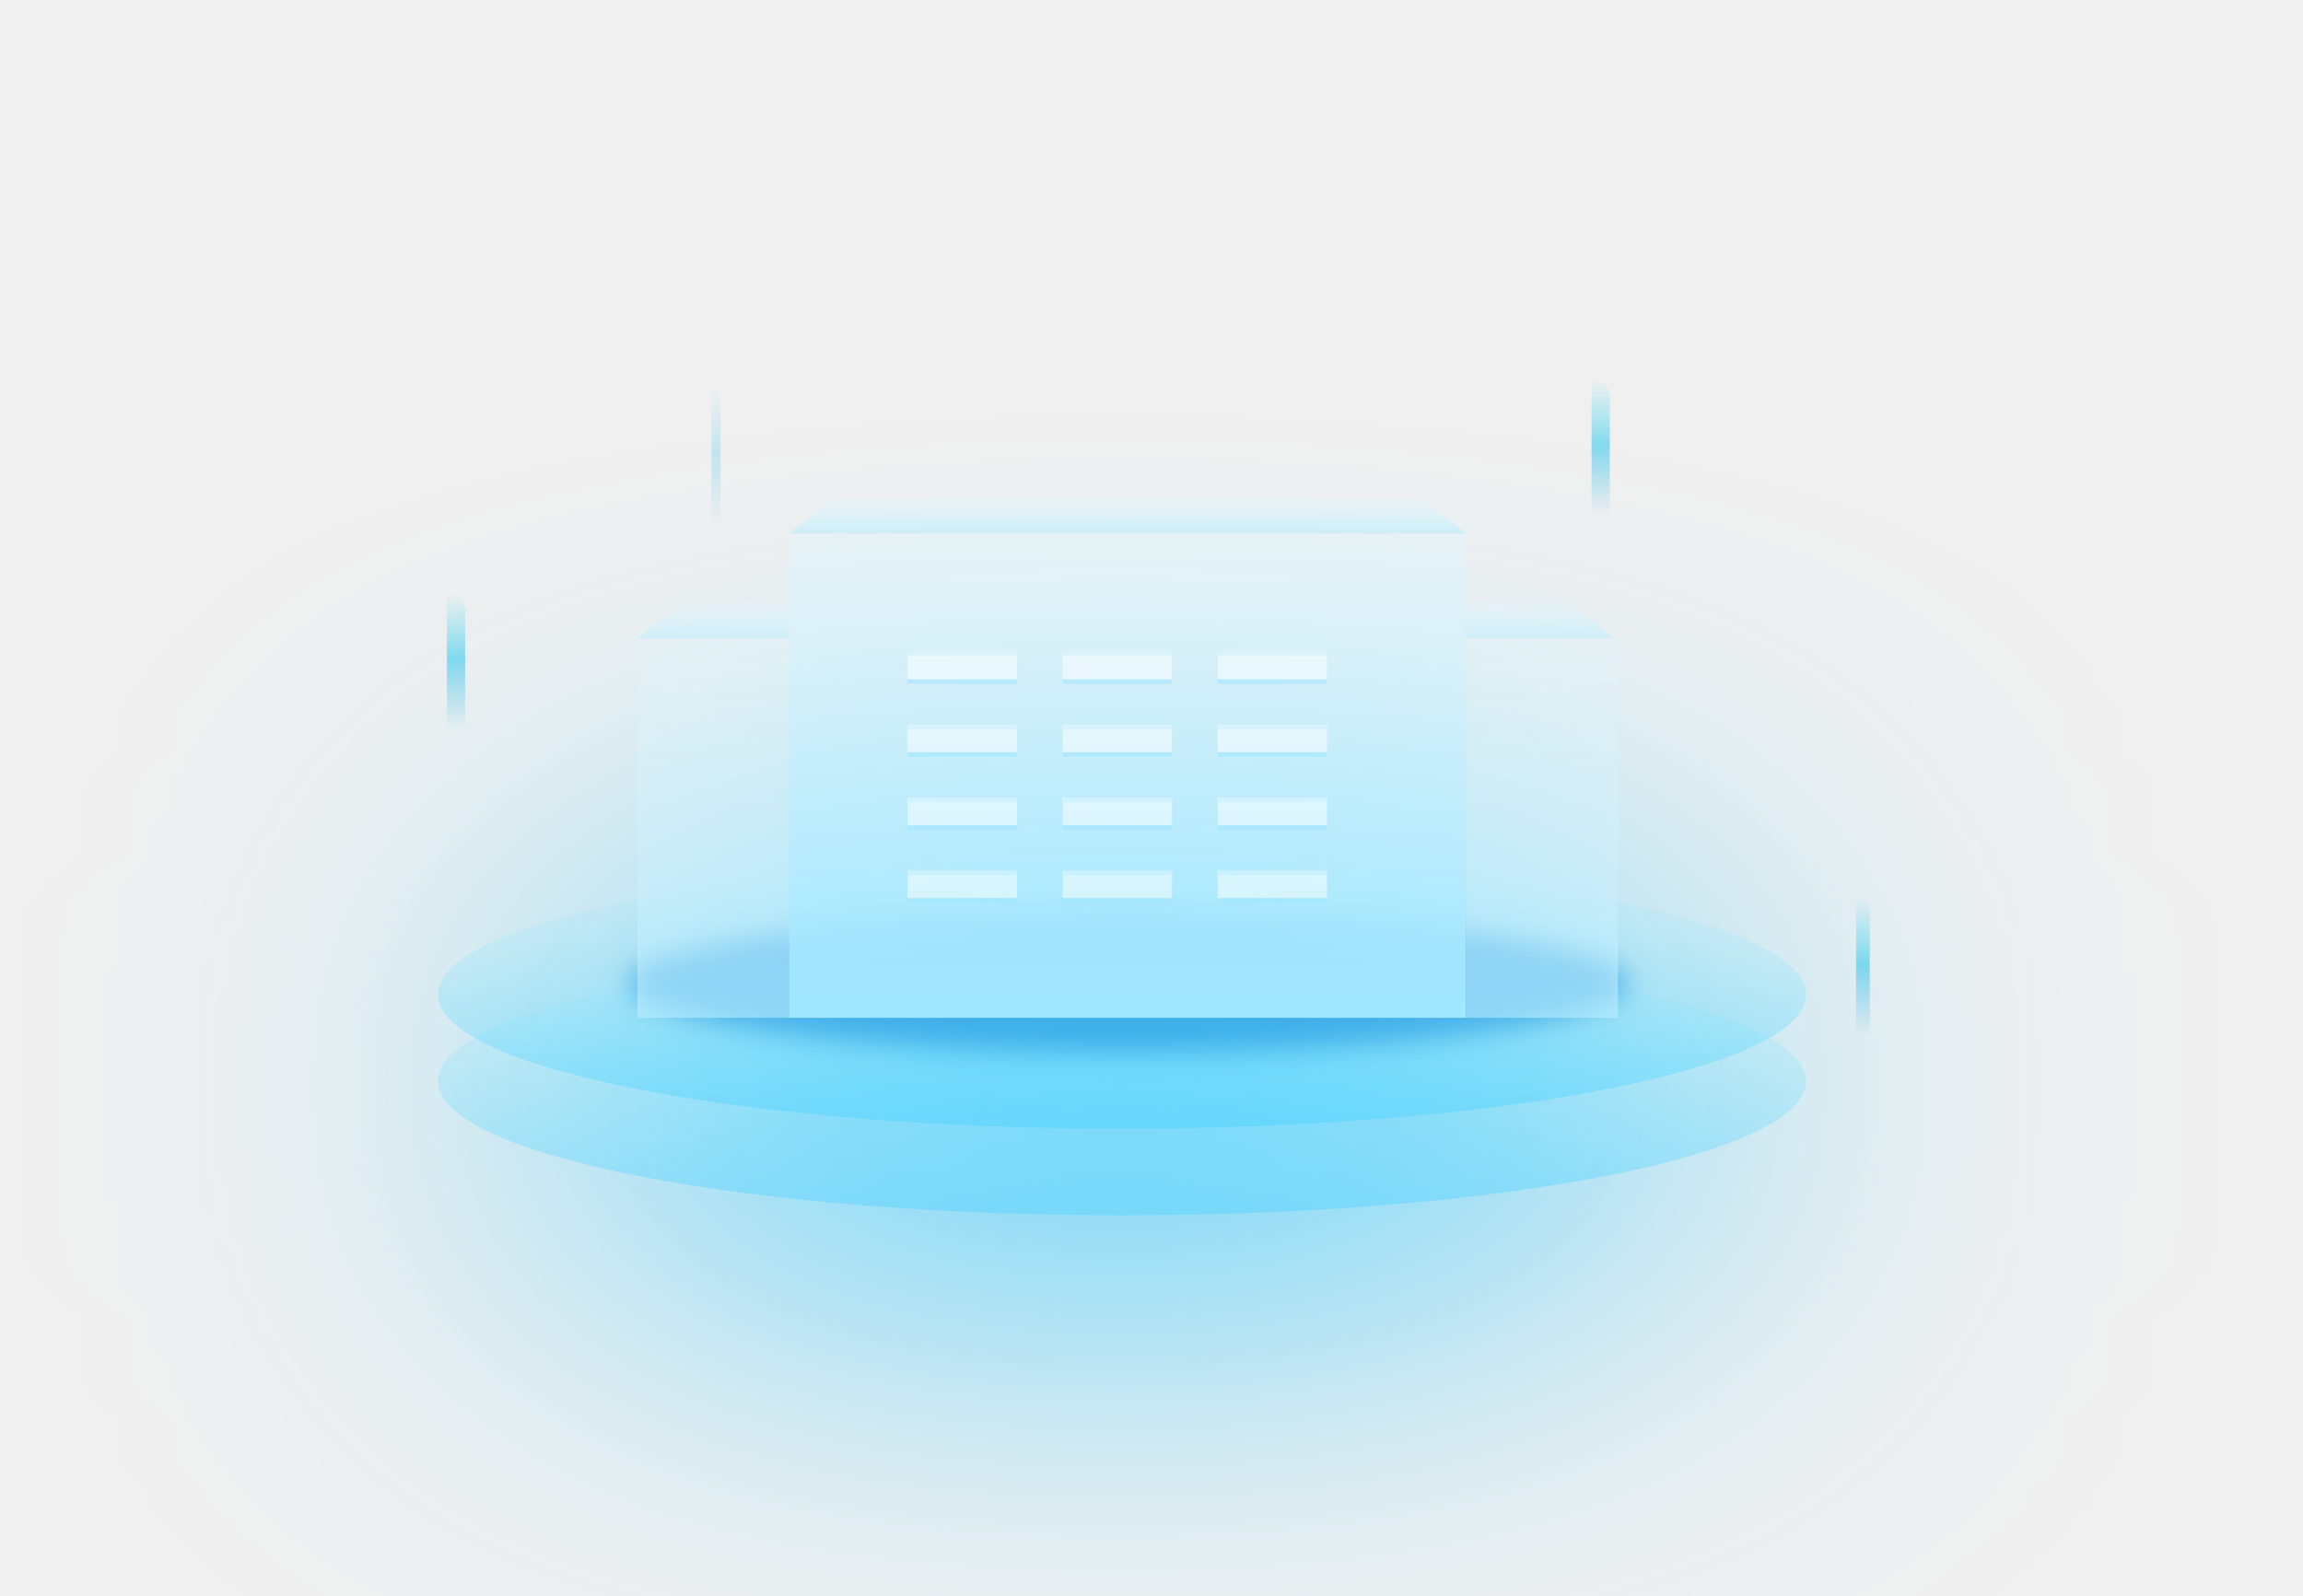
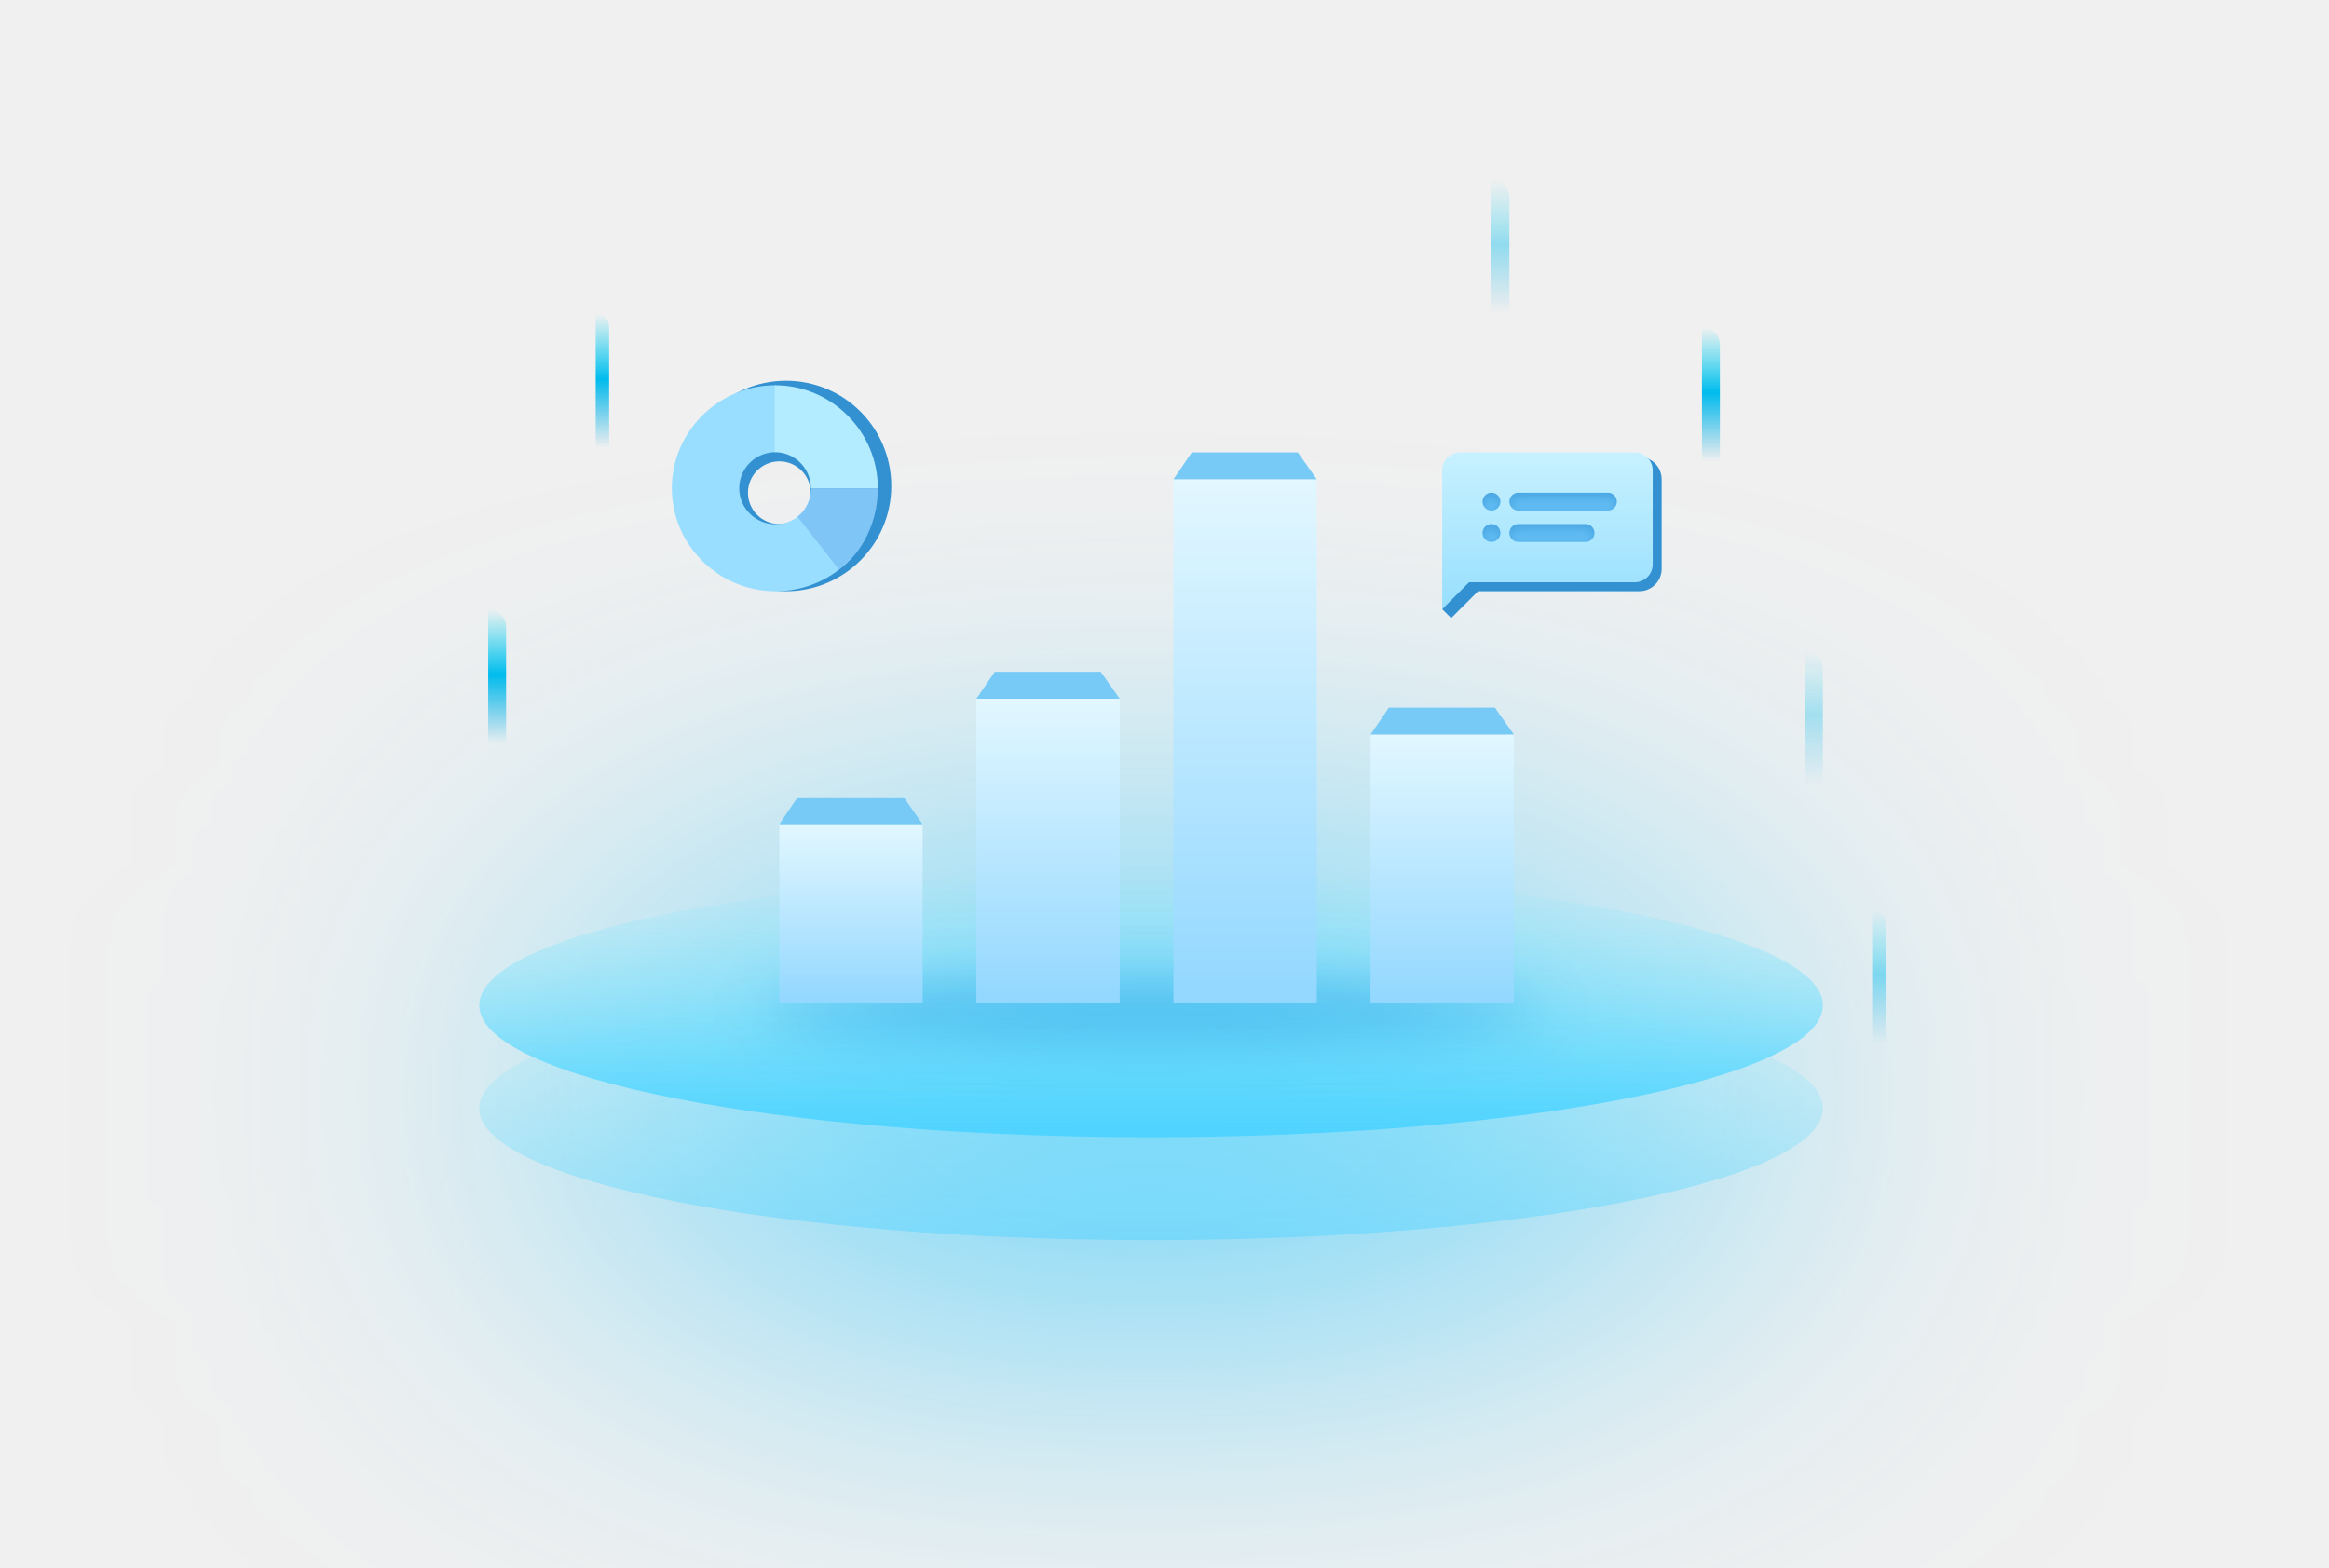
- <svg xmlns="http://www.w3.org/2000/svg" xmlns:xlink="http://www.w3.org/1999/xlink" width="505px" height="350px" viewBox="0 0 505 350" version="1.1">
+ <svg xmlns="http://www.w3.org/2000/svg" xmlns:xlink="http://www.w3.org/1999/xlink" width="520px" height="350px" viewBox="0 0 520 350" version="1.1">
  <defs>
    <filter x="-55.0%" y="-254.8%" width="210.0%" height="609.5%" filterUnits="objectBoundingBox" id="filter-1">
      <feGaussianBlur stdDeviation="50" in="SourceGraphic" />
    </filter>
    <linearGradient x1="50%" y1="0%" x2="50%" y2="100%" id="linearGradient-2">
      <stop stop-color="#7AE9FF" stop-opacity="0" offset="0%" />
-       <stop stop-color="#44CFFF" stop-opacity="0.5" offset="100%" />
+       <stop stop-color="#44CFFF" offset="100%" />
    </linearGradient>
    <linearGradient x1="50%" y1="0%" x2="50%" y2="100%" id="linearGradient-3">
      <stop stop-color="#7AE9FF" stop-opacity="0" offset="0%" />
      <stop stop-color="#56D3FF" stop-opacity="0.5" offset="100%" />
    </linearGradient>
-     <filter x="-4.1%" y="-30.0%" width="108.2%" height="160.0%" filterUnits="objectBoundingBox" id="filter-4">
-       <feGaussianBlur stdDeviation="3" in="SourceGraphic" />
+     <filter x="-10.3%" y="-163.6%" width="120.7%" height="427.3%" filterUnits="objectBoundingBox" id="filter-4">
+       <feGaussianBlur stdDeviation="6" in="SourceGraphic" />
    </filter>
    <linearGradient x1="50%" y1="0%" x2="50%" y2="100%" id="linearGradient-5">
-       <stop stop-color="#E0F8FF" stop-opacity="0.38" offset="0%" />
-       <stop stop-color="#BEEEFF" offset="100%" />
-     </linearGradient>
-     <linearGradient x1="58.265%" y1="100%" x2="58.265%" y2="0%" id="linearGradient-6">
-       <stop stop-color="#E0F8FF" stop-opacity="0.38" offset="0%" />
-       <stop stop-color="#BEEEFF" offset="100%" />
-     </linearGradient>
-     <linearGradient x1="58.265%" y1="100%" x2="58.265%" y2="0%" id="linearGradient-7">
-       <stop stop-color="#E0F8FF" stop-opacity="0.38" offset="0%" />
-       <stop stop-color="#BEEEFF" offset="100%" />
-     </linearGradient>
-     <linearGradient x1="50%" y1="0%" x2="50%" y2="100%" id="linearGradient-8">
-       <stop stop-color="#E0F8FF" stop-opacity="0.38" offset="0%" />
-       <stop stop-color="#A1E7FF" offset="100%" />
-     </linearGradient>
-     <rect id="path-9" x="0" y="0" width="24" height="6" />
-     <filter x="-2.1%" y="-8.3%" width="104.2%" height="133.3%" filterUnits="objectBoundingBox" id="filter-10">
-       <feOffset dx="0" dy="1" in="SourceAlpha" result="shadowOffsetOuter1" />
-       <feColorMatrix values="0 0 0 0 0.611   0 0 0 0 0.899   0 0 0 0 1  0 0 0 1 0" type="matrix" in="shadowOffsetOuter1" />
-     </filter>
-     <filter x="-2.1%" y="-8.3%" width="104.2%" height="133.3%" filterUnits="objectBoundingBox" id="filter-11">
-       <feOffset dx="0" dy="1" in="SourceAlpha" result="shadowOffsetInner1" />
-       <feComposite in="shadowOffsetInner1" in2="SourceAlpha" operator="arithmetic" k2="-1" k3="1" result="shadowInnerInner1" />
-       <feColorMatrix values="0 0 0 0 0.901   0 0 0 0 0.974   0 0 0 0 1  0 0 0 1 0" type="matrix" in="shadowInnerInner1" />
-     </filter>
-     <rect id="path-12" x="0" y="16" width="24" height="6" />
-     <filter x="-2.1%" y="-8.3%" width="104.2%" height="133.3%" filterUnits="objectBoundingBox" id="filter-13">
-       <feOffset dx="0" dy="1" in="SourceAlpha" result="shadowOffsetOuter1" />
-       <feColorMatrix values="0 0 0 0 0.611   0 0 0 0 0.899   0 0 0 0 1  0 0 0 1 0" type="matrix" in="shadowOffsetOuter1" />
-     </filter>
-     <filter x="-2.1%" y="-8.3%" width="104.2%" height="133.3%" filterUnits="objectBoundingBox" id="filter-14">
-       <feOffset dx="0" dy="1" in="SourceAlpha" result="shadowOffsetInner1" />
-       <feComposite in="shadowOffsetInner1" in2="SourceAlpha" operator="arithmetic" k2="-1" k3="1" result="shadowInnerInner1" />
-       <feColorMatrix values="0 0 0 0 0.901   0 0 0 0 0.974   0 0 0 0 1  0 0 0 1 0" type="matrix" in="shadowInnerInner1" />
-     </filter>
-     <rect id="path-15" x="0" y="32" width="24" height="6" />
-     <filter x="-2.1%" y="-8.3%" width="104.2%" height="133.3%" filterUnits="objectBoundingBox" id="filter-16">
-       <feOffset dx="0" dy="1" in="SourceAlpha" result="shadowOffsetOuter1" />
-       <feColorMatrix values="0 0 0 0 0.611   0 0 0 0 0.899   0 0 0 0 1  0 0 0 1 0" type="matrix" in="shadowOffsetOuter1" />
-     </filter>
-     <filter x="-2.1%" y="-8.3%" width="104.2%" height="133.3%" filterUnits="objectBoundingBox" id="filter-17">
-       <feOffset dx="0" dy="1" in="SourceAlpha" result="shadowOffsetInner1" />
-       <feComposite in="shadowOffsetInner1" in2="SourceAlpha" operator="arithmetic" k2="-1" k3="1" result="shadowInnerInner1" />
-       <feColorMatrix values="0 0 0 0 0.901   0 0 0 0 0.974   0 0 0 0 1  0 0 0 1 0" type="matrix" in="shadowInnerInner1" />
-     </filter>
-     <rect id="path-18" x="0" y="48" width="24" height="6" />
-     <filter x="-2.1%" y="-8.3%" width="104.2%" height="133.3%" filterUnits="objectBoundingBox" id="filter-19">
-       <feOffset dx="0" dy="1" in="SourceAlpha" result="shadowOffsetOuter1" />
-       <feColorMatrix values="0 0 0 0 0.611   0 0 0 0 0.899   0 0 0 0 1  0 0 0 1 0" type="matrix" in="shadowOffsetOuter1" />
-     </filter>
-     <filter x="-2.1%" y="-8.3%" width="104.2%" height="133.3%" filterUnits="objectBoundingBox" id="filter-20">
-       <feOffset dx="0" dy="1" in="SourceAlpha" result="shadowOffsetInner1" />
-       <feComposite in="shadowOffsetInner1" in2="SourceAlpha" operator="arithmetic" k2="-1" k3="1" result="shadowInnerInner1" />
-       <feColorMatrix values="0 0 0 0 0.901   0 0 0 0 0.974   0 0 0 0 1  0 0 0 1 0" type="matrix" in="shadowInnerInner1" />
-     </filter>
-     <rect id="path-21" x="0" y="0" width="24" height="6" />
-     <filter x="-2.1%" y="-8.3%" width="104.2%" height="133.3%" filterUnits="objectBoundingBox" id="filter-22">
-       <feOffset dx="0" dy="1" in="SourceAlpha" result="shadowOffsetOuter1" />
-       <feColorMatrix values="0 0 0 0 0.611   0 0 0 0 0.899   0 0 0 0 1  0 0 0 1 0" type="matrix" in="shadowOffsetOuter1" />
-     </filter>
-     <filter x="-2.1%" y="-8.3%" width="104.2%" height="133.3%" filterUnits="objectBoundingBox" id="filter-23">
-       <feOffset dx="0" dy="1" in="SourceAlpha" result="shadowOffsetInner1" />
-       <feComposite in="shadowOffsetInner1" in2="SourceAlpha" operator="arithmetic" k2="-1" k3="1" result="shadowInnerInner1" />
-       <feColorMatrix values="0 0 0 0 0.901   0 0 0 0 0.974   0 0 0 0 1  0 0 0 1 0" type="matrix" in="shadowInnerInner1" />
-     </filter>
-     <rect id="path-24" x="0" y="16" width="24" height="6" />
-     <filter x="-2.1%" y="-8.3%" width="104.2%" height="133.3%" filterUnits="objectBoundingBox" id="filter-25">
-       <feOffset dx="0" dy="1" in="SourceAlpha" result="shadowOffsetOuter1" />
-       <feColorMatrix values="0 0 0 0 0.611   0 0 0 0 0.899   0 0 0 0 1  0 0 0 1 0" type="matrix" in="shadowOffsetOuter1" />
-     </filter>
-     <filter x="-2.1%" y="-8.3%" width="104.2%" height="133.3%" filterUnits="objectBoundingBox" id="filter-26">
-       <feOffset dx="0" dy="1" in="SourceAlpha" result="shadowOffsetInner1" />
-       <feComposite in="shadowOffsetInner1" in2="SourceAlpha" operator="arithmetic" k2="-1" k3="1" result="shadowInnerInner1" />
-       <feColorMatrix values="0 0 0 0 0.901   0 0 0 0 0.974   0 0 0 0 1  0 0 0 1 0" type="matrix" in="shadowInnerInner1" />
-     </filter>
-     <rect id="path-27" x="0" y="32" width="24" height="6" />
-     <filter x="-2.1%" y="-8.3%" width="104.2%" height="133.3%" filterUnits="objectBoundingBox" id="filter-28">
-       <feOffset dx="0" dy="1" in="SourceAlpha" result="shadowOffsetOuter1" />
-       <feColorMatrix values="0 0 0 0 0.611   0 0 0 0 0.899   0 0 0 0 1  0 0 0 1 0" type="matrix" in="shadowOffsetOuter1" />
-     </filter>
-     <filter x="-2.1%" y="-8.3%" width="104.2%" height="133.3%" filterUnits="objectBoundingBox" id="filter-29">
-       <feOffset dx="0" dy="1" in="SourceAlpha" result="shadowOffsetInner1" />
-       <feComposite in="shadowOffsetInner1" in2="SourceAlpha" operator="arithmetic" k2="-1" k3="1" result="shadowInnerInner1" />
-       <feColorMatrix values="0 0 0 0 0.901   0 0 0 0 0.974   0 0 0 0 1  0 0 0 1 0" type="matrix" in="shadowInnerInner1" />
-     </filter>
-     <rect id="path-30" x="0" y="48" width="24" height="6" />
-     <filter x="-2.1%" y="-8.3%" width="104.2%" height="133.3%" filterUnits="objectBoundingBox" id="filter-31">
-       <feOffset dx="0" dy="1" in="SourceAlpha" result="shadowOffsetOuter1" />
-       <feColorMatrix values="0 0 0 0 0.611   0 0 0 0 0.899   0 0 0 0 1  0 0 0 1 0" type="matrix" in="shadowOffsetOuter1" />
-     </filter>
-     <filter x="-2.1%" y="-8.3%" width="104.2%" height="133.3%" filterUnits="objectBoundingBox" id="filter-32">
-       <feOffset dx="0" dy="1" in="SourceAlpha" result="shadowOffsetInner1" />
-       <feComposite in="shadowOffsetInner1" in2="SourceAlpha" operator="arithmetic" k2="-1" k3="1" result="shadowInnerInner1" />
-       <feColorMatrix values="0 0 0 0 0.901   0 0 0 0 0.974   0 0 0 0 1  0 0 0 1 0" type="matrix" in="shadowInnerInner1" />
-     </filter>
-     <rect id="path-33" x="0" y="0" width="24" height="6" />
-     <filter x="-2.1%" y="-8.3%" width="104.2%" height="133.3%" filterUnits="objectBoundingBox" id="filter-34">
-       <feOffset dx="0" dy="1" in="SourceAlpha" result="shadowOffsetOuter1" />
-       <feColorMatrix values="0 0 0 0 0.611   0 0 0 0 0.899   0 0 0 0 1  0 0 0 1 0" type="matrix" in="shadowOffsetOuter1" />
-     </filter>
-     <filter x="-2.1%" y="-8.3%" width="104.2%" height="133.3%" filterUnits="objectBoundingBox" id="filter-35">
-       <feOffset dx="0" dy="1" in="SourceAlpha" result="shadowOffsetInner1" />
-       <feComposite in="shadowOffsetInner1" in2="SourceAlpha" operator="arithmetic" k2="-1" k3="1" result="shadowInnerInner1" />
-       <feColorMatrix values="0 0 0 0 0.901   0 0 0 0 0.974   0 0 0 0 1  0 0 0 1 0" type="matrix" in="shadowInnerInner1" />
-     </filter>
-     <rect id="path-36" x="0" y="16" width="24" height="6" />
-     <filter x="-2.1%" y="-8.3%" width="104.2%" height="133.3%" filterUnits="objectBoundingBox" id="filter-37">
-       <feOffset dx="0" dy="1" in="SourceAlpha" result="shadowOffsetOuter1" />
-       <feColorMatrix values="0 0 0 0 0.611   0 0 0 0 0.899   0 0 0 0 1  0 0 0 1 0" type="matrix" in="shadowOffsetOuter1" />
-     </filter>
-     <filter x="-2.1%" y="-8.3%" width="104.2%" height="133.3%" filterUnits="objectBoundingBox" id="filter-38">
-       <feOffset dx="0" dy="1" in="SourceAlpha" result="shadowOffsetInner1" />
-       <feComposite in="shadowOffsetInner1" in2="SourceAlpha" operator="arithmetic" k2="-1" k3="1" result="shadowInnerInner1" />
-       <feColorMatrix values="0 0 0 0 0.901   0 0 0 0 0.974   0 0 0 0 1  0 0 0 1 0" type="matrix" in="shadowInnerInner1" />
-     </filter>
-     <rect id="path-39" x="0" y="32" width="24" height="6" />
-     <filter x="-2.1%" y="-8.3%" width="104.2%" height="133.3%" filterUnits="objectBoundingBox" id="filter-40">
-       <feOffset dx="0" dy="1" in="SourceAlpha" result="shadowOffsetOuter1" />
-       <feColorMatrix values="0 0 0 0 0.611   0 0 0 0 0.899   0 0 0 0 1  0 0 0 1 0" type="matrix" in="shadowOffsetOuter1" />
-     </filter>
-     <filter x="-2.1%" y="-8.3%" width="104.2%" height="133.3%" filterUnits="objectBoundingBox" id="filter-41">
-       <feOffset dx="0" dy="1" in="SourceAlpha" result="shadowOffsetInner1" />
-       <feComposite in="shadowOffsetInner1" in2="SourceAlpha" operator="arithmetic" k2="-1" k3="1" result="shadowInnerInner1" />
-       <feColorMatrix values="0 0 0 0 0.901   0 0 0 0 0.974   0 0 0 0 1  0 0 0 1 0" type="matrix" in="shadowInnerInner1" />
-     </filter>
-     <rect id="path-42" x="0" y="48" width="24" height="6" />
-     <filter x="-2.1%" y="-8.3%" width="104.2%" height="133.3%" filterUnits="objectBoundingBox" id="filter-43">
-       <feOffset dx="0" dy="1" in="SourceAlpha" result="shadowOffsetOuter1" />
-       <feColorMatrix values="0 0 0 0 0.611   0 0 0 0 0.899   0 0 0 0 1  0 0 0 1 0" type="matrix" in="shadowOffsetOuter1" />
-     </filter>
-     <filter x="-2.1%" y="-8.3%" width="104.2%" height="133.3%" filterUnits="objectBoundingBox" id="filter-44">
-       <feOffset dx="0" dy="1" in="SourceAlpha" result="shadowOffsetInner1" />
-       <feComposite in="shadowOffsetInner1" in2="SourceAlpha" operator="arithmetic" k2="-1" k3="1" result="shadowInnerInner1" />
-       <feColorMatrix values="0 0 0 0 0.901   0 0 0 0 0.974   0 0 0 0 1  0 0 0 1 0" type="matrix" in="shadowInnerInner1" />
-     </filter>
-     <linearGradient x1="50%" y1="0%" x2="50%" y2="100%" id="linearGradient-45">
-       <stop stop-color="#E0F8FF" stop-opacity="0.2" offset="0%" />
-       <stop stop-color="#BEEEFF" stop-opacity="0.7" offset="100%" />
-     </linearGradient>
-     <linearGradient x1="50%" y1="0%" x2="50%" y2="100%" id="linearGradient-46">
      <stop stop-color="#00D4F5" stop-opacity="0" offset="0%" />
      <stop stop-color="#00BCED" offset="48.707%" />
      <stop stop-color="#00AAE7" stop-opacity="0" offset="100%" />
    </linearGradient>
-     <linearGradient x1="50%" y1="0%" x2="50%" y2="100%" id="linearGradient-47">
+     <linearGradient x1="50%" y1="0%" x2="50%" y2="100%" id="linearGradient-6">
      <stop stop-color="#00D4F5" stop-opacity="0" offset="0%" />
      <stop stop-color="#00BCED" offset="48.707%" />
      <stop stop-color="#00AAE7" stop-opacity="0" offset="100%" />
    </linearGradient>
-     <linearGradient x1="50%" y1="0%" x2="50%" y2="100%" id="linearGradient-48">
-       <stop stop-color="#00D4F5" stop-opacity="0" offset="0%" />
-       <stop stop-color="#00BCED" offset="48.707%" />
-       <stop stop-color="#00AAE7" stop-opacity="0" offset="100%" />
+     <linearGradient x1="50%" y1="0%" x2="50%" y2="97.606%" id="linearGradient-7">
+       <stop stop-color="#E2F7FF" offset="0%" />
+       <stop stop-color="#94D8FF" offset="100%" />
    </linearGradient>
+     <linearGradient x1="50%" y1="0%" x2="50%" y2="97.606%" id="linearGradient-8">
+       <stop stop-color="#E2F7FF" offset="0%" />
+       <stop stop-color="#94D8FF" offset="100%" />
+     </linearGradient>
+     <linearGradient x1="50%" y1="0%" x2="50%" y2="97.606%" id="linearGradient-9">
+       <stop stop-color="#E2F7FF" offset="0%" />
+       <stop stop-color="#94D8FF" offset="100%" />
+     </linearGradient>
+     <linearGradient x1="50%" y1="0%" x2="50%" y2="97.606%" id="linearGradient-10">
+       <stop stop-color="#E2F7FF" offset="0%" />
+       <stop stop-color="#94D8FF" offset="100%" />
+     </linearGradient>
+     <linearGradient x1="50%" y1="0%" x2="50%" y2="100%" id="linearGradient-11">
+       <stop stop-color="#C8F1FF" offset="0%" />
+       <stop stop-color="#97DFFD" offset="100%" />
+     </linearGradient>
+     <path d="M11,16 C12.105,16 13,16.895 13,18 C13,19.105 12.105,20 11,20 C9.895,20 9,19.105 9,18 C9,16.895 9.895,16 11,16 Z M32,16 C33.105,16 34,16.895 34,18 C34,19.105 33.105,20 32,20 L17,20 C15.895,20 15,19.105 15,18 C15,16.895 15.895,16 17,16 L32,16 Z M11,9 C12.105,9 13,9.895 13,11 C13,12.105 12.105,13 11,13 C9.895,13 9,12.105 9,11 C9,9.895 9.895,9 11,9 Z M37,9 C38.105,9 39,9.895 39,11 C39,12.105 38.105,13 37,13 L17,13 C15.895,13 15,12.105 15,11 C15,9.895 15.895,9 17,9 L37,9 Z" id="path-12" />
+     <filter x="-5.0%" y="-13.6%" width="110.0%" height="127.3%" filterUnits="objectBoundingBox" id="filter-13">
+       <feGaussianBlur stdDeviation="1" in="SourceAlpha" result="shadowBlurInner1" />
+       <feOffset dx="0" dy="1" in="shadowBlurInner1" result="shadowOffsetInner1" />
+       <feComposite in="shadowOffsetInner1" in2="SourceAlpha" operator="arithmetic" k2="-1" k3="1" result="shadowInnerInner1" />
+       <feColorMatrix values="0 0 0 0 0.2   0 0 0 0 0.569   0 0 0 0 0.82  0 0 0 0.5 0" type="matrix" in="shadowInnerInner1" />
+     </filter>
  </defs>
-   <g id="公共组件" stroke="none" stroke-width="1" fill="none" fill-rule="evenodd">
-     <g id="公共组件02" transform="translate(-1216, -19)">
-       <g id="banner" transform="translate(173, 19)">
-         <g id="编组-8" transform="translate(372, 0)">
-           <g id="编组-4" transform="translate(671, 0)">
-             <g id="编组-12" transform="translate(96, 83)">
-               <ellipse id="椭圆形" fill="#00BDFF" filter="url(#filter-1)" cx="149.36" cy="155.12" rx="136.32" ry="29.44" />
-               <ellipse id="椭圆形" fill="url(#linearGradient-2)" cx="150.04" cy="135.12" rx="150" ry="29.44" />
-               <ellipse id="椭圆形" fill="url(#linearGradient-3)" cx="150.04" cy="154.12" rx="150" ry="29.44" />
-               <ellipse id="椭圆形" fill-opacity="0.5" fill="#0784DA" filter="url(#filter-4)" cx="151.54" cy="132.68" rx="109.5" ry="15" />
-               <rect id="矩形" fill="url(#linearGradient-5)" opacity="0.6" x="43.76" y="57.04" width="33.28" height="83.2" />
-               <polygon id="矩形" fill="url(#linearGradient-6)" opacity="0.6" transform="translate(60.4, 53.04) scale(1, -1) translate(-60.4, -53.04) " points="43.76 49.04 77.04 49.04 77.04 57.04 53.76 57.04" />
-               <polygon id="矩形" fill="url(#linearGradient-7)" opacity="0.6" transform="translate(241.5, 53) scale(-1, -1) translate(-241.5, -53) " points="225 49 258 49 258 57 234.916 57" />
-               <rect id="矩形" fill="url(#linearGradient-5)" opacity="0.6" x="225.52" y="57.04" width="33.28" height="83.2" />
-               <rect id="矩形" fill="url(#linearGradient-8)" x="77" y="34" width="148.48" height="106.24" />
-               <g id="编组-21" opacity="0.5" transform="translate(103, 60)">
-                 <g id="编组-22">
-                   <g id="矩形">
-                     <use fill="black" fill-opacity="1" filter="url(#filter-10)" xlink:href="#path-9" />
-                     <use fill="#FFFFFF" fill-rule="evenodd" xlink:href="#path-9" />
-                     <use fill="black" fill-opacity="1" filter="url(#filter-11)" xlink:href="#path-9" />
-                   </g>
-                   <g id="矩形">
-                     <use fill="black" fill-opacity="1" filter="url(#filter-13)" xlink:href="#path-12" />
-                     <use fill="#FFFFFF" fill-rule="evenodd" xlink:href="#path-12" />
-                     <use fill="black" fill-opacity="1" filter="url(#filter-14)" xlink:href="#path-12" />
-                   </g>
-                   <g id="矩形">
-                     <use fill="black" fill-opacity="1" filter="url(#filter-16)" xlink:href="#path-15" />
-                     <use fill="#FFFFFF" fill-rule="evenodd" xlink:href="#path-15" />
-                     <use fill="black" fill-opacity="1" filter="url(#filter-17)" xlink:href="#path-15" />
-                   </g>
-                   <g id="矩形">
-                     <use fill="black" fill-opacity="1" filter="url(#filter-19)" xlink:href="#path-18" />
-                     <use fill="#FFFFFF" fill-rule="evenodd" xlink:href="#path-18" />
-                     <use fill="black" fill-opacity="1" filter="url(#filter-20)" xlink:href="#path-18" />
-                   </g>
-                 </g>
-                 <g id="编组-22" transform="translate(34, 0)">
-                   <g id="矩形">
-                     <use fill="black" fill-opacity="1" filter="url(#filter-22)" xlink:href="#path-21" />
-                     <use fill="#FFFFFF" fill-rule="evenodd" xlink:href="#path-21" />
-                     <use fill="black" fill-opacity="1" filter="url(#filter-23)" xlink:href="#path-21" />
-                   </g>
-                   <g id="矩形">
-                     <use fill="black" fill-opacity="1" filter="url(#filter-25)" xlink:href="#path-24" />
-                     <use fill="#FFFFFF" fill-rule="evenodd" xlink:href="#path-24" />
-                     <use fill="black" fill-opacity="1" filter="url(#filter-26)" xlink:href="#path-24" />
-                   </g>
-                   <g id="矩形">
-                     <use fill="black" fill-opacity="1" filter="url(#filter-28)" xlink:href="#path-27" />
-                     <use fill="#FFFFFF" fill-rule="evenodd" xlink:href="#path-27" />
-                     <use fill="black" fill-opacity="1" filter="url(#filter-29)" xlink:href="#path-27" />
-                   </g>
-                   <g id="矩形">
-                     <use fill="black" fill-opacity="1" filter="url(#filter-31)" xlink:href="#path-30" />
-                     <use fill="#FFFFFF" fill-rule="evenodd" xlink:href="#path-30" />
-                     <use fill="black" fill-opacity="1" filter="url(#filter-32)" xlink:href="#path-30" />
-                   </g>
-                 </g>
-                 <g id="编组-22" transform="translate(68, 0)">
-                   <g id="矩形">
-                     <use fill="black" fill-opacity="1" filter="url(#filter-34)" xlink:href="#path-33" />
-                     <use fill="#FFFFFF" fill-rule="evenodd" xlink:href="#path-33" />
-                     <use fill="black" fill-opacity="1" filter="url(#filter-35)" xlink:href="#path-33" />
-                   </g>
-                   <g id="矩形">
-                     <use fill="black" fill-opacity="1" filter="url(#filter-37)" xlink:href="#path-36" />
-                     <use fill="#FFFFFF" fill-rule="evenodd" xlink:href="#path-36" />
-                     <use fill="black" fill-opacity="1" filter="url(#filter-38)" xlink:href="#path-36" />
-                   </g>
-                   <g id="矩形">
-                     <use fill="black" fill-opacity="1" filter="url(#filter-40)" xlink:href="#path-39" />
-                     <use fill="#FFFFFF" fill-rule="evenodd" xlink:href="#path-39" />
-                     <use fill="black" fill-opacity="1" filter="url(#filter-41)" xlink:href="#path-39" />
-                   </g>
-                   <g id="矩形">
-                     <use fill="black" fill-opacity="1" filter="url(#filter-43)" xlink:href="#path-42" />
-                     <use fill="#FFFFFF" fill-rule="evenodd" xlink:href="#path-42" />
-                     <use fill="black" fill-opacity="1" filter="url(#filter-44)" xlink:href="#path-42" />
-                   </g>
+   <g id="产品" stroke="none" stroke-width="1" fill="none" fill-rule="evenodd">
+     <g id="机器与数据智能-机器数据分析平台✅" transform="translate(-1028, -120)">
+       <g id="banner" transform="translate(0, 120)">
+         <g id="编组-35">
+           <rect id="矩形" x="0" y="0" width="1920" height="350" />
+           <g id="插画" transform="translate(1135, 40)">
+             <g id="编组-22" transform="translate(0, 155)">
+               <ellipse id="椭圆形" fill="#00BDFF" filter="url(#filter-1)" cx="149.36" cy="49.12" rx="136.32" ry="29.44" />
+               <ellipse id="椭圆形" fill="url(#linearGradient-2)" cx="150" cy="29.44" rx="150" ry="29.44" />
+               <ellipse id="椭圆形" fill="url(#linearGradient-3)" cx="150" cy="52.44" rx="150" ry="29.44" />
+               <ellipse id="椭圆形" fill-opacity="0.4" fill="#0784DA" filter="url(#filter-4)" cx="150" cy="30.5" rx="87" ry="5.5" />
+             </g>
+             <g id="编组-21" transform="translate(2, 0)" fill-rule="nonzero">
+               <path d="M4,100 L4,126 L4,126 L0,126 L0,96 C2.209,96 4,97.791 4,100 Z" id="路径" fill="url(#linearGradient-5)" />
+               <path d="M27,33 L27,60 L27,60 L24,60 L24,30 C25.657,30 27,31.343 27,33 Z" id="路径" fill="url(#linearGradient-6)" />
+               <path d="M275,37 L275,63 L275,63 L271,63 L271,33 C273.209,33 275,34.791 275,37 Z" id="路径" fill="url(#linearGradient-5)" />
+               <path d="M298,109 L298,135 L298,135 L294,135 L294,105 C296.209,105 298,106.791 298,109 Z" id="路径" fill="url(#linearGradient-5)" opacity="0.3" />
+               <path d="M228,4 L228,30 L228,30 L224,30 L224,0 C226.209,-4.05812251e-16 228,1.791 228,4 Z" id="路径" fill="url(#linearGradient-5)" opacity="0.4" />
+               <path d="M312,166 L312,193 L312,193 L309,193 L309,163 C310.657,163 312,164.343 312,166 Z" id="路径" fill="url(#linearGradient-6)" opacity="0.45" />
+             </g>
+             <g id="编组-48" transform="translate(43, 45)">
+               <g id="编组-21备份" transform="translate(24, 93)">
+                 <rect id="矩形" fill="url(#linearGradient-7)" x="0" y="6" width="32" height="40" />
+                 <polygon id="矩形" fill="#78CAF6" points="4.087 0 27.771 0 32 6 -1.04521947e-12 6" />
+               </g>
+               <g id="编组-21备份" transform="translate(68, 65)">
+                 <rect id="矩形" fill="url(#linearGradient-8)" x="0" y="6" width="32" height="68" />
+                 <polygon id="矩形" fill="#78CAF6" points="4.087 0 27.771 0 32 6 -1.04521947e-12 6" />
+               </g>
+               <g id="编组-21备份" transform="translate(156, 73)">
+                 <rect id="矩形" fill="url(#linearGradient-9)" x="0" y="6" width="32" height="60" />
+                 <polygon id="矩形" fill="#78CAF6" points="4.087 0 27.771 0 32 6 7.73769937e-13 6" />
+               </g>
+               <g id="编组-21备份" transform="translate(112, 16)">
+                 <polygon id="矩形" fill="url(#linearGradient-10)" points="0 6 32 6 32 123 0 123" />
+                 <polygon id="矩形" fill="#78CAF6" points="4.087 0 27.771 0 32 6 7.73769937e-13 6" />
+               </g>
+               <g id="编组-59">
+                 <path d="M25.5,0 C38.479,0 49,10.521 49,23.5 C49,36.479 38.479,47 25.5,47 C12.521,47 2,36.479 2,23.5 C2,10.521 12.521,0 25.5,0 Z M24,18 C20.134,18 17,21.134 17,25 C17,28.866 20.134,32 24,32 C27.866,32 31,28.866 31,25 C31,21.134 27.866,18 24,18 Z" id="形状结合" fill="#3391D1" />
+                 <g id="Chart" transform="translate(0, 1)">
+                   <path d="M29.051,28.504 C27.573,30.068 25.479,31.05 23.15,31.05 C18.675,31.05 15.048,27.446 15.048,23 C15.048,18.554 18.675,14.95 23.15,14.95 L23.15,0 C10.42,0 0,10.352 0,23 C0,35.648 10.42,46 23.15,46 C29.837,46 35.88,43.189 40,38.718 L29.051,28.504 Z" id="Value" fill="#9ADEFF" />
+                   <path d="M23,0 L23,14.95 C27.446,14.95 31.05,18.554 31.05,23 L46,23 C46,10.352 35.648,0 23,0 Z" id="Value" fill="#B3EBFF" />
+                   <path d="M31.073,23 C31.073,25.555 29.939,27.903 28.07,29.37 L37.322,41.168 C42.747,37.253 46,30.312 46,23 L31.073,23 Z" id="Value" fill="#7FC5F6" />
                </g>
              </g>
-               <polygon id="矩形" fill="url(#linearGradient-45)" points="87 26 215.48 26 225.48 34 77 34" />
-               <path d="M6,51 L6,77 L6,77 L2,77 L2,47 C4.209,47 6,48.791 6,51 Z" id="路径" fill="url(#linearGradient-46)" fill-rule="nonzero" opacity="0.45" />
-               <path d="M62,4 L62,32 L62,32 L60,32 L60,2 C61.105,2 62,2.895 62,4 Z" id="路径" fill="url(#linearGradient-47)" fill-rule="nonzero" opacity="0.2" />
-               <path d="M257,4 L257,30 L257,30 L253,30 L253,0 C255.209,-4.05812251e-16 257,1.791 257,4 Z" id="路径" fill="url(#linearGradient-46)" fill-rule="nonzero" opacity="0.45" />
-               <path d="M314,117 L314,144 L314,144 L311,144 L311,114 C312.657,114 314,115.343 314,117 Z" id="路径" fill="url(#linearGradient-48)" fill-rule="nonzero" opacity="0.45" />
+               <g id="形状结合-2" transform="translate(172, 16)">
+                 <path d="M44,1 C44.619,1 45.211,1.112 45.758,1.318 L45.886,1.228 L46.08,1.452 C47.803,2.241 49,3.981 49,6 L49,26 C49,28.761 46.761,31 44,31 L8,31 L2.001,36.999 L2.002,37 L2,37 L2,36.999 L0,35 L2,32.796 L2,6 C2,3.239 4.239,1 7,1 L44,1 Z" id="形状结合" fill="#3391D1" />
+                 <path d="M0,4 C-2.705415e-16,1.791 1.791,4.05812251e-16 4,0 L43,0 C45.209,-4.05812251e-16 47,1.791 47,4 L47,25 C47,27.209 45.209,29 43,29 L6,29 L0,35 L0,4 Z" id="形状结合" fill="url(#linearGradient-11)" />
+                 <g id="形状结合">
+                   <use fill="#60BBF2" fill-rule="evenodd" xlink:href="#path-12" />
+                   <use fill="black" fill-opacity="1" filter="url(#filter-13)" xlink:href="#path-12" />
+                 </g>
+               </g>
            </g>
          </g>
        </g>
      </g>
    </g>
  </g>
</svg>
